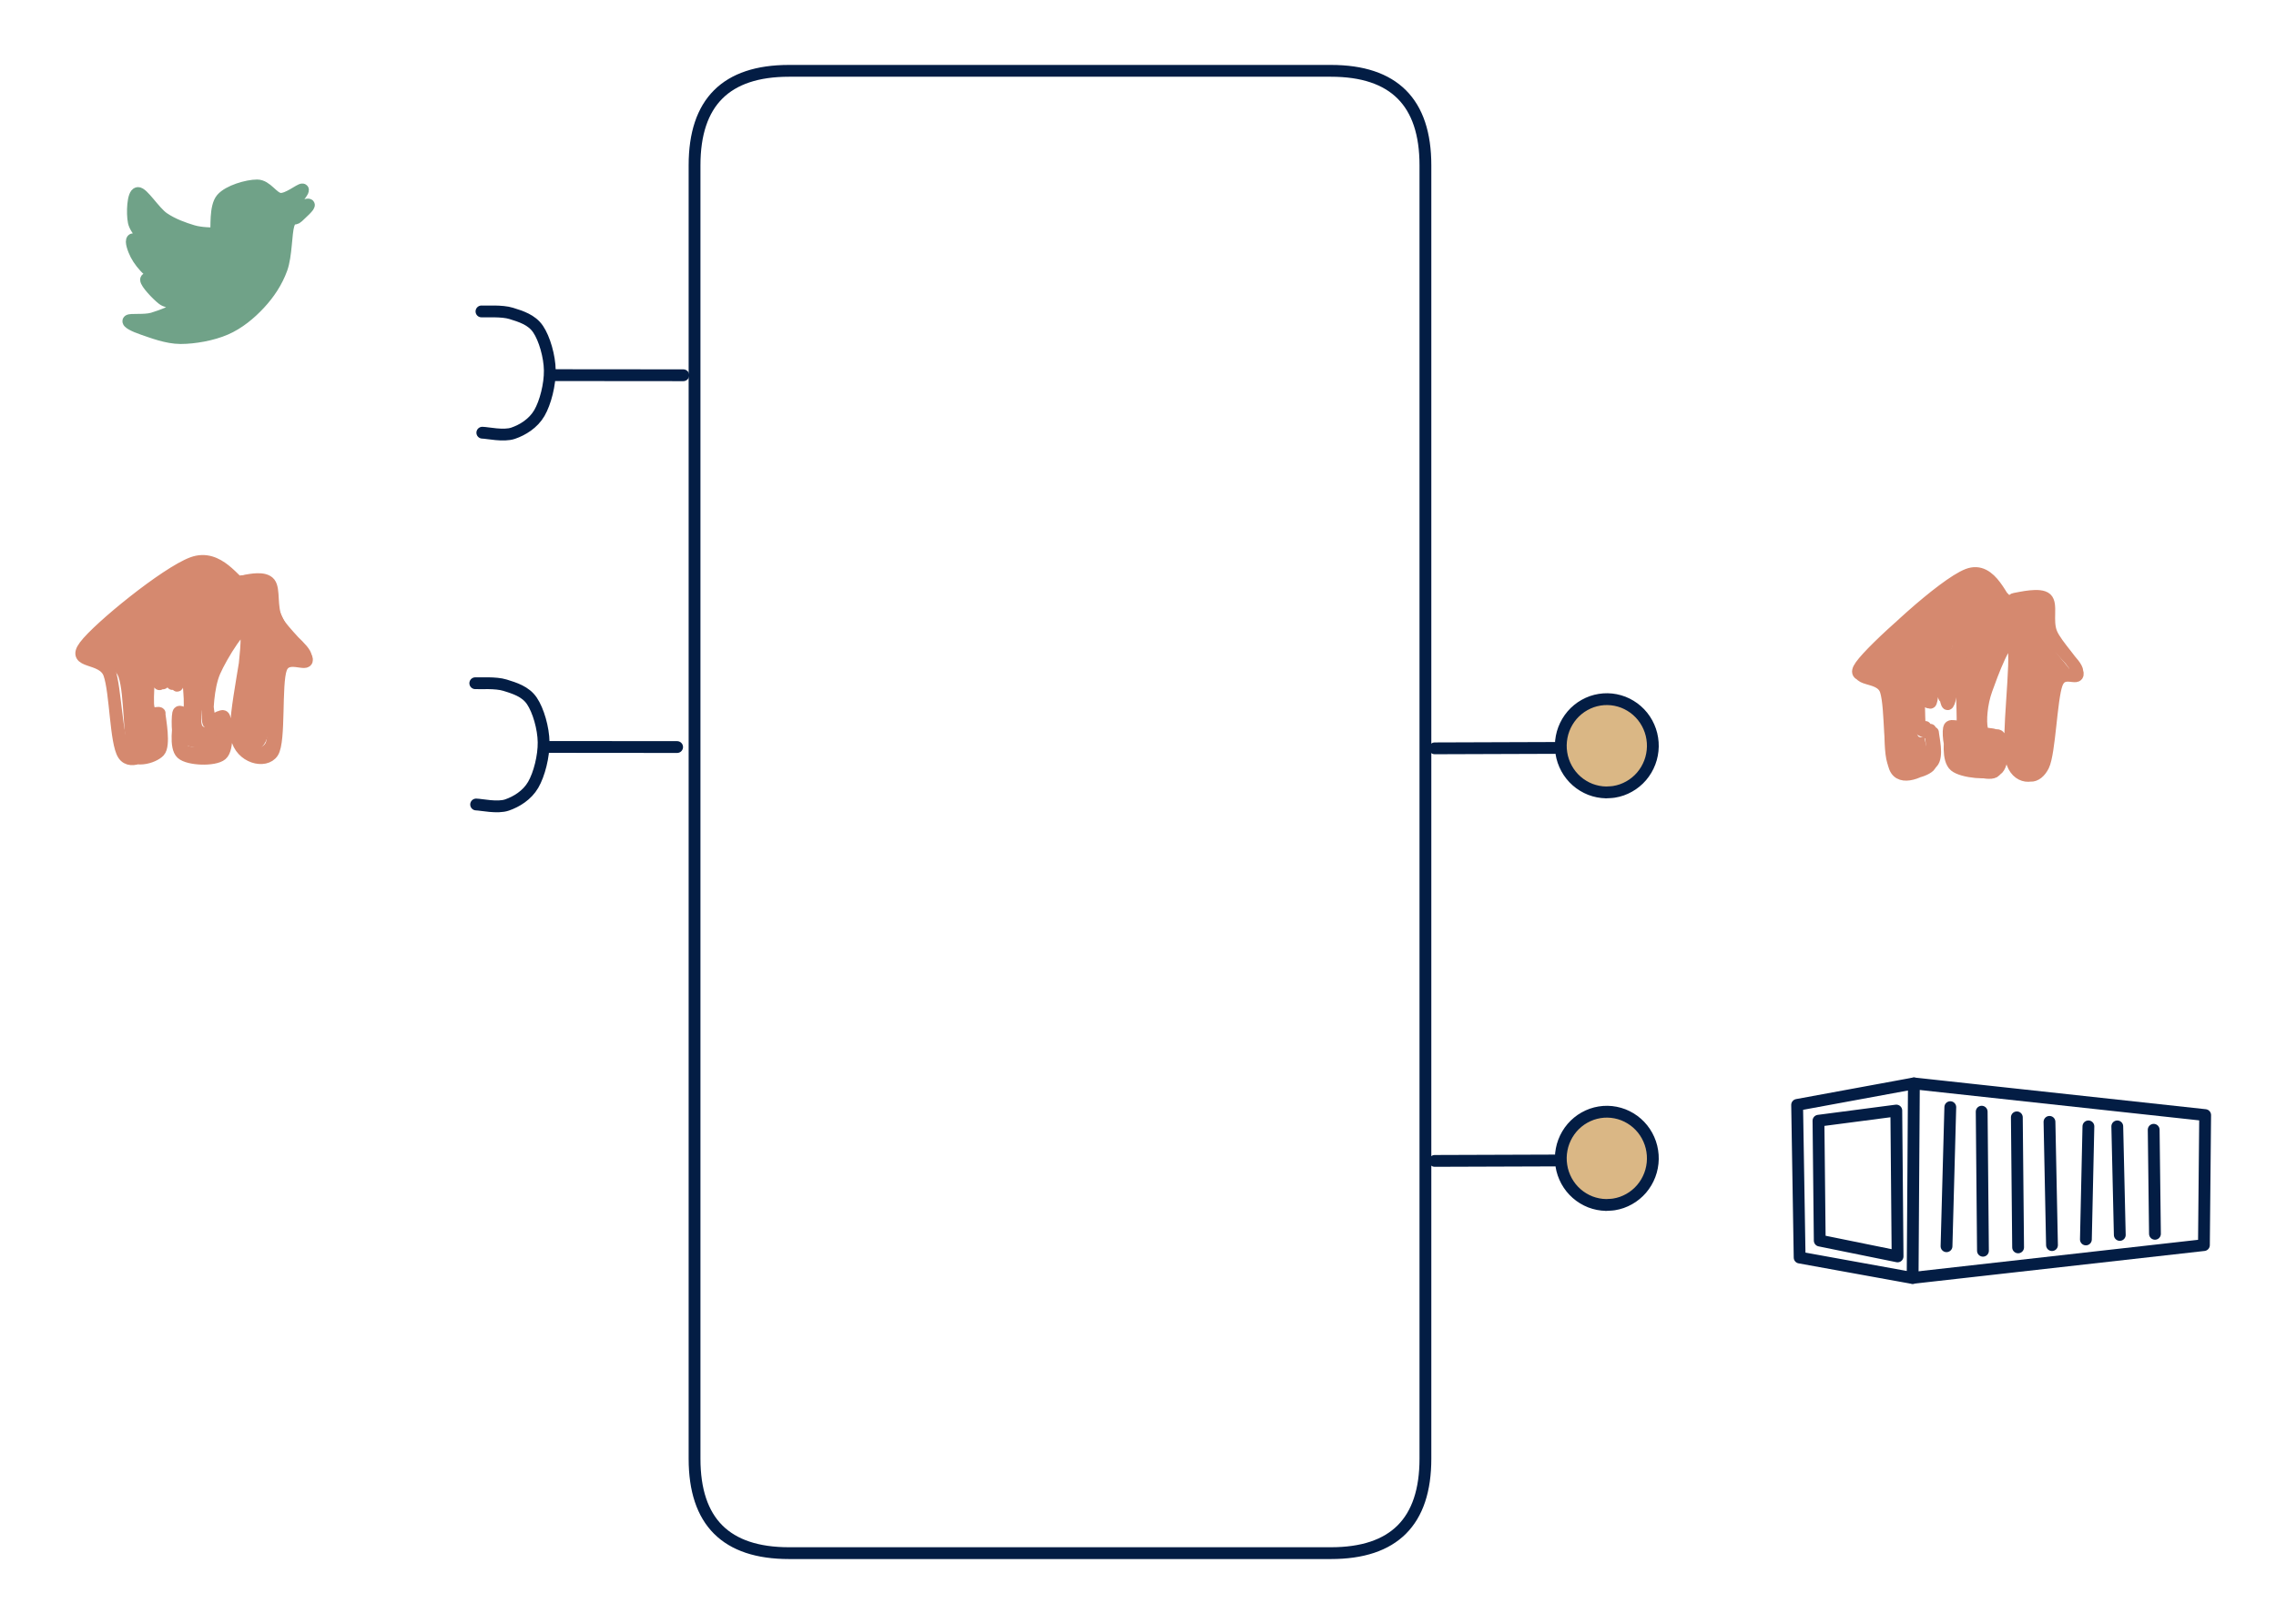
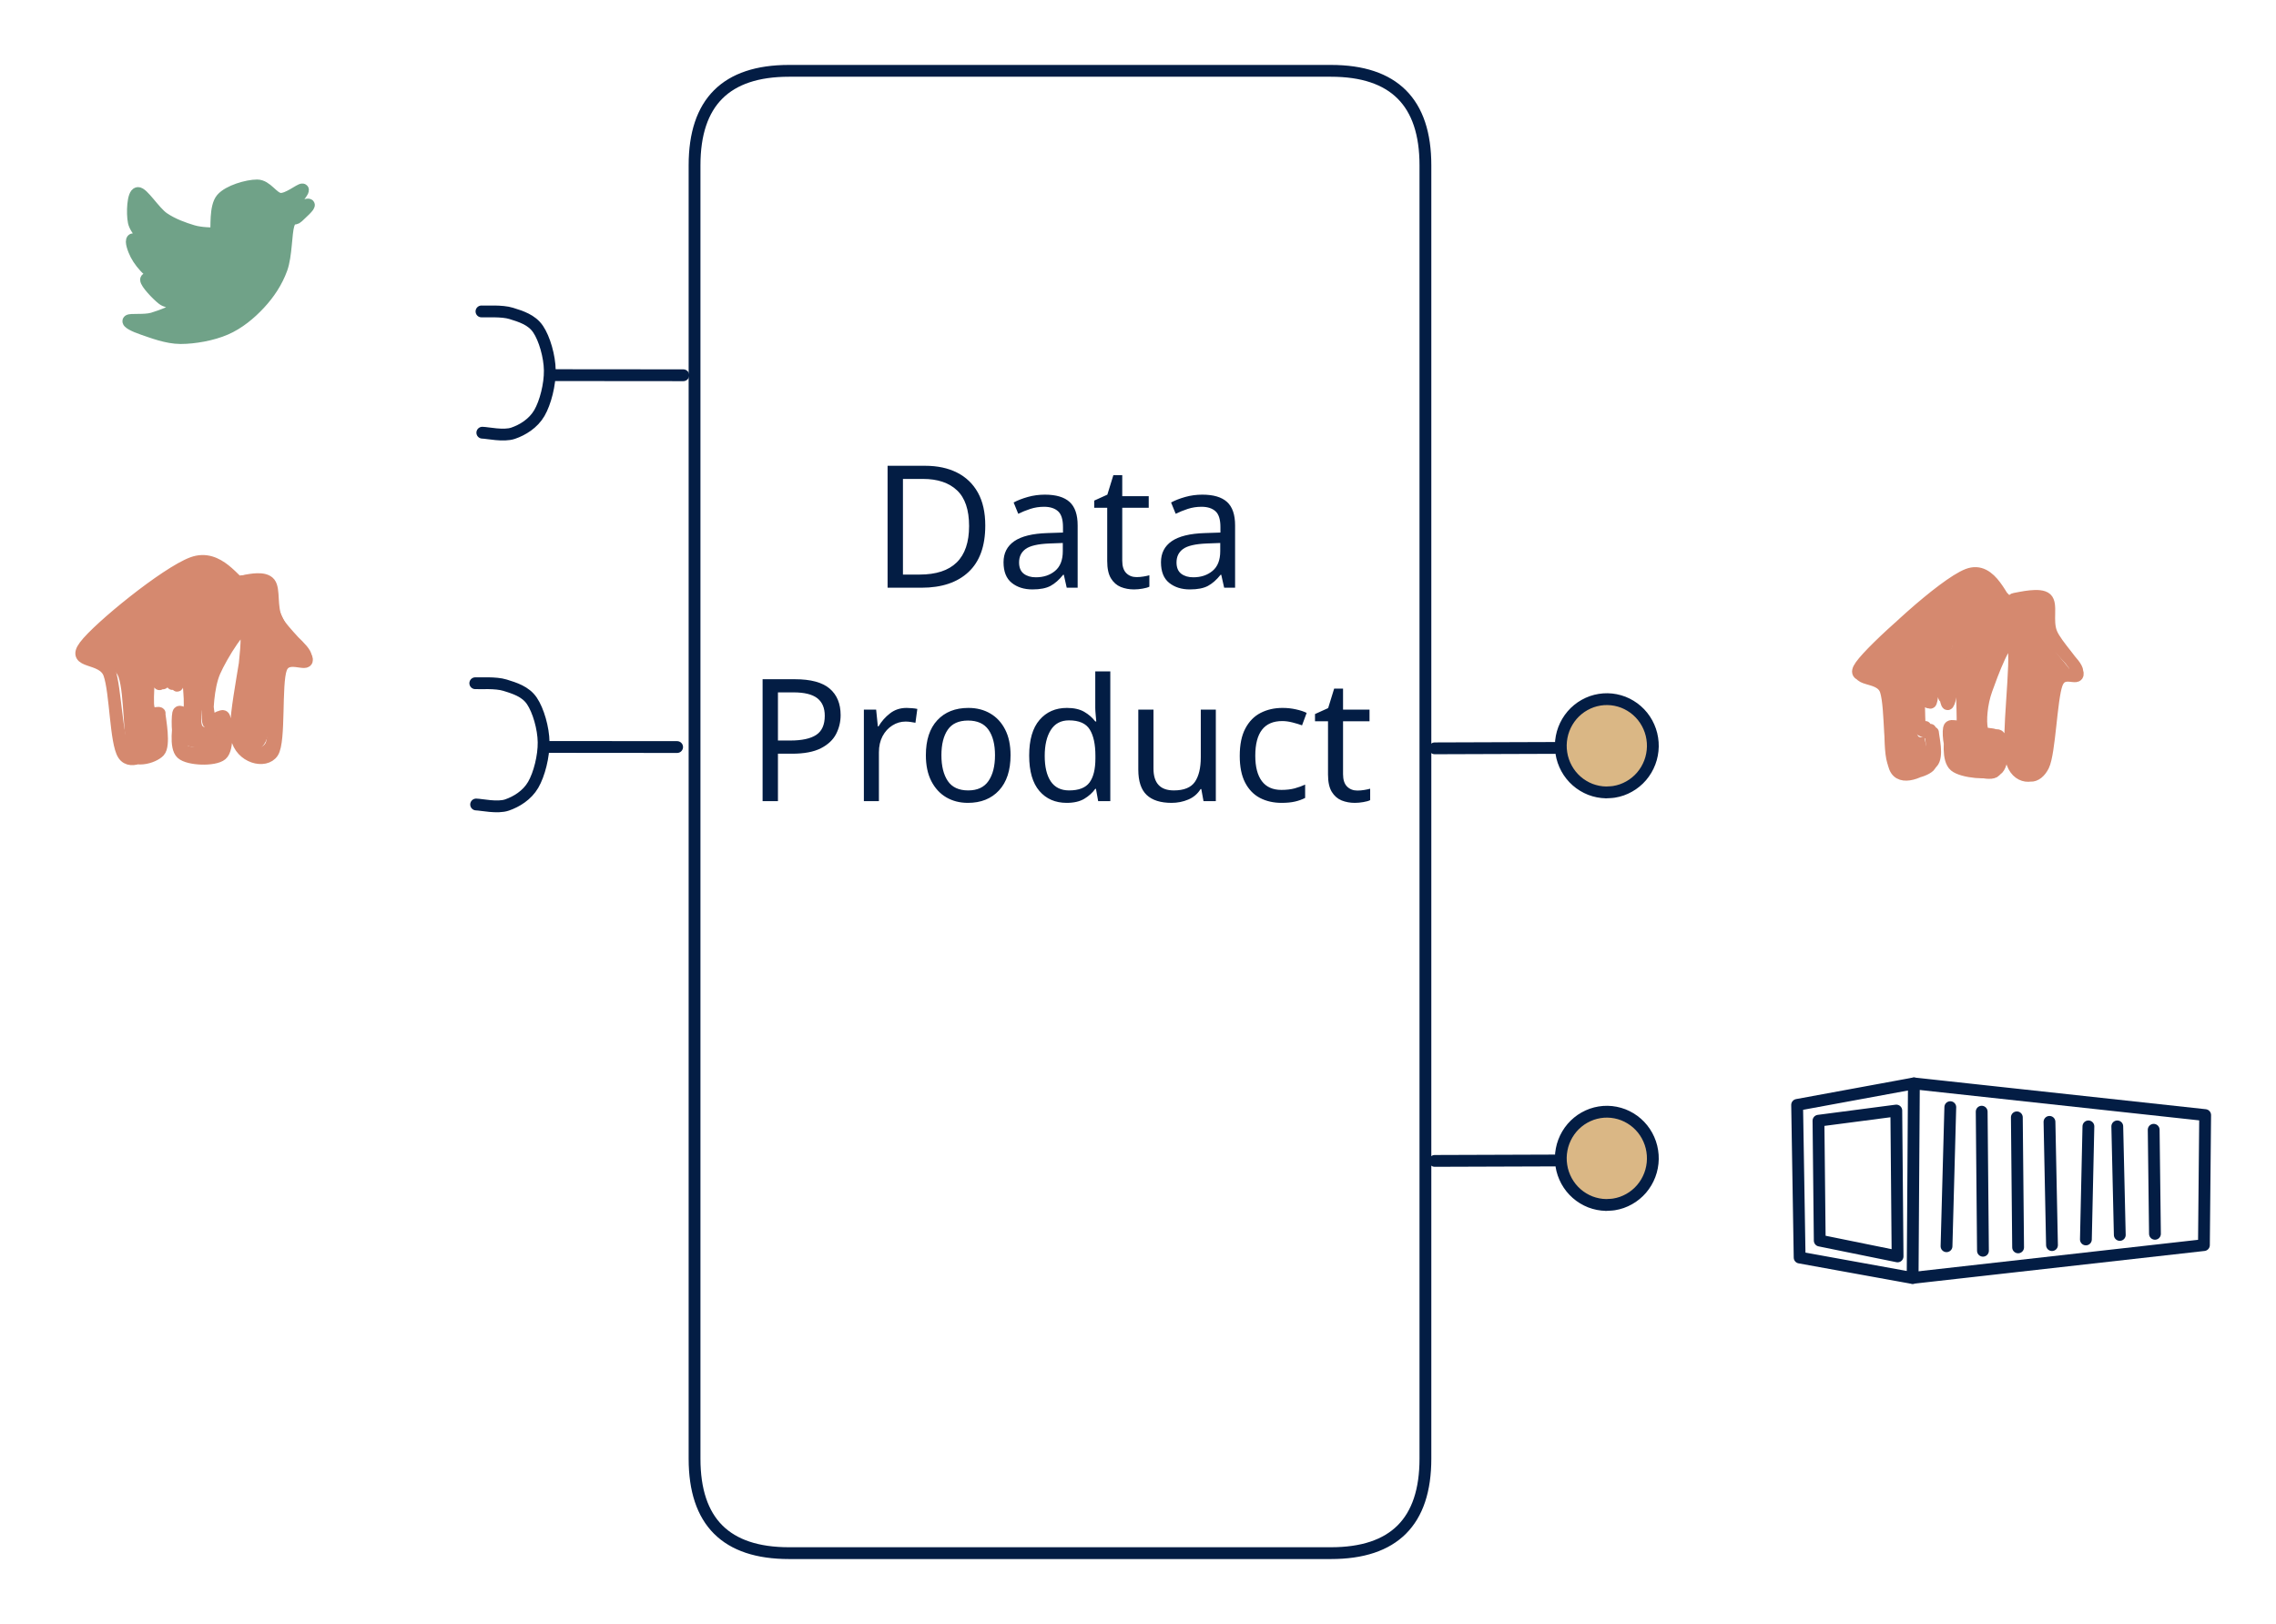
<svg xmlns="http://www.w3.org/2000/svg" version="1.1" viewBox="983.644 1851.33 771.088 550.24" width="771.088" height="550.24">
  <g stroke-linecap="round">
    <g transform="translate(1056.819 1930.487) rotate(0 0.8961443 9.527954)" fill-rule="evenodd">
      <path d="M0 0 C0.32 -1.97, -0.4 -9.07, 1.93 -11.8 C4.25 -14.52, 10.62 -16.33, 13.92 -16.33 C17.23 -16.33, 19.21 -12.02, 21.77 -11.8 C24.34 -11.57, 28.51 -15.15, 29.33 -14.97 C30.14 -14.8, 27.6 -11.95, 26.66 -10.74 C25.72 -9.53, 22.91 -7.86, 23.7 -7.71 C24.49 -7.56, 30.74 -10.18, 31.4 -9.83 C32.07 -9.48, 28.84 -6.73, 27.7 -5.6 C26.56 -4.46, 25.5 -5.95, 24.59 -3.02 C23.68 -0.1, 23.85 7.49, 22.22 11.95 C20.59 16.41, 17.97 20.34, 14.81 23.74 C11.65 27.15, 7.73 30.42, 3.26 32.36 C-1.21 34.31, -7.33 35.39, -12 35.39 C-16.66 35.39, -21.8 33.35, -24.74 32.36 C-27.67 31.38, -30.17 30.1, -29.63 29.49 C-29.08 28.89, -24.39 29.57, -21.48 28.74 C-18.57 27.9, -12.71 25.58, -12.15 24.5 C-11.58 23.42, -16.15 23.72, -18.07 22.23 C-20 20.74, -23.75 16.76, -23.7 15.58 C-23.65 14.39, -17.9 15.65, -17.78 15.12 C-17.65 14.59, -21.4 13.74, -22.96 12.4 C-24.51 11.07, -26.22 8.85, -27.11 7.11 C-28 5.37, -29.01 2.5, -28.29 1.97 C-27.58 1.44, -22.89 4.92, -22.81 3.93 C-22.74 2.95, -27.23 -0.98, -27.85 -3.93 C-28.46 -6.88, -28.19 -13.54, -26.51 -13.76 C-24.84 -13.99, -20.89 -7.44, -17.78 -5.29 C-14.66 -3.15, -10.81 -1.79, -7.85 -0.91 C-4.89 -0.03, -1.31 -0.15, 0 0" stroke="none" stroke-width="0" fill="#70a288" fill-rule="evenodd" />
      <path d="M0 0 C0.32 -1.97, -0.4 -9.07, 1.93 -11.8 C4.25 -14.52, 10.62 -16.33, 13.92 -16.33 C17.23 -16.33, 19.21 -12.02, 21.77 -11.8 C24.34 -11.57, 28.51 -15.15, 29.33 -14.97 C30.14 -14.8, 27.6 -11.95, 26.66 -10.74 C25.72 -9.53, 22.91 -7.86, 23.7 -7.71 C24.49 -7.56, 30.74 -10.18, 31.4 -9.83 C32.07 -9.48, 28.84 -6.73, 27.7 -5.6 C26.56 -4.46, 25.5 -5.95, 24.59 -3.02 C23.68 -0.1, 23.85 7.49, 22.22 11.95 C20.59 16.41, 17.97 20.34, 14.81 23.74 C11.65 27.15, 7.73 30.42, 3.26 32.36 C-1.21 34.31, -7.33 35.39, -12 35.39 C-16.66 35.39, -21.8 33.35, -24.74 32.36 C-27.67 31.38, -30.17 30.1, -29.63 29.49 C-29.08 28.89, -24.39 29.57, -21.48 28.74 C-18.57 27.9, -12.71 25.58, -12.15 24.5 C-11.58 23.42, -16.15 23.72, -18.07 22.23 C-20 20.74, -23.75 16.76, -23.7 15.58 C-23.65 14.39, -17.9 15.65, -17.78 15.12 C-17.65 14.59, -21.4 13.74, -22.96 12.4 C-24.51 11.07, -26.22 8.85, -27.11 7.11 C-28 5.37, -29.01 2.5, -28.29 1.97 C-27.58 1.44, -22.89 4.92, -22.81 3.93 C-22.74 2.95, -27.23 -0.98, -27.85 -3.93 C-28.46 -6.88, -28.19 -13.54, -26.51 -13.76 C-24.84 -13.99, -20.89 -7.44, -17.78 -5.29 C-14.66 -3.15, -10.81 -1.79, -7.85 -0.91 C-4.89 -0.03, -1.31 -0.15, 0 0 M0 0 C0.32 -1.97, -0.4 -9.07, 1.93 -11.8 C4.25 -14.52, 10.62 -16.33, 13.92 -16.33 C17.23 -16.33, 19.21 -12.02, 21.77 -11.8 C24.34 -11.57, 28.51 -15.15, 29.33 -14.97 C30.14 -14.8, 27.6 -11.95, 26.66 -10.74 C25.72 -9.53, 22.91 -7.86, 23.7 -7.71 C24.49 -7.56, 30.74 -10.18, 31.4 -9.83 C32.07 -9.48, 28.84 -6.73, 27.7 -5.6 C26.56 -4.46, 25.5 -5.95, 24.59 -3.02 C23.68 -0.1, 23.85 7.49, 22.22 11.95 C20.59 16.41, 17.97 20.34, 14.81 23.74 C11.65 27.15, 7.73 30.42, 3.26 32.36 C-1.21 34.31, -7.33 35.39, -12 35.39 C-16.66 35.39, -21.8 33.35, -24.74 32.36 C-27.67 31.38, -30.17 30.1, -29.63 29.49 C-29.08 28.89, -24.39 29.57, -21.48 28.74 C-18.57 27.9, -12.71 25.58, -12.15 24.5 C-11.58 23.42, -16.15 23.72, -18.07 22.23 C-20 20.74, -23.75 16.76, -23.7 15.58 C-23.65 14.39, -17.9 15.65, -17.78 15.12 C-17.65 14.59, -21.4 13.74, -22.96 12.4 C-24.51 11.07, -26.22 8.85, -27.11 7.11 C-28 5.37, -29.01 2.5, -28.29 1.97 C-27.58 1.44, -22.89 4.92, -22.81 3.93 C-22.74 2.95, -27.23 -0.98, -27.85 -3.93 C-28.46 -6.88, -28.19 -13.54, -26.51 -13.76 C-24.84 -13.99, -20.89 -7.44, -17.78 -5.29 C-14.66 -3.15, -10.81 -1.79, -7.85 -0.91 C-4.89 -0.03, -1.31 -0.15, 0 0" stroke="#70a288" stroke-width="4" fill="none" />
    </g>
  </g>
  <g stroke-linecap="round">
    <g transform="translate(1036.944 2093.957) rotate(0 12.46106 -18.97157)" fill-rule="evenodd">
      <path d="M0.42 -1.96 C0.49 0.27, 0.44 10.43, -1.25 12.84 C-2.94 15.26, -7.74 16.89, -9.73 12.54 C-11.71 8.18, -11.09 -7.39, -13.15 -13.27 C-15.21 -19.15, -26.55 -16.15, -22.1 -22.73 C-17.64 -29.31, 4.93 -49.39, 13.58 -52.73 C22.24 -56.07, 27.03 -43.68, 29.82 -42.78 C32.6 -41.88, 29.32 -46.68, 30.29 -47.33 C31.25 -47.99, 33.68 -48.82, 35.61 -46.7 C37.54 -44.57, 39.73 -39.25, 41.87 -34.58 C44 -29.9, 48.3 -21.89, 48.42 -18.65 C48.54 -15.41, 44.64 -19.82, 42.6 -15.13 C40.57 -10.43, 38.92 5.53, 36.2 9.54 C33.48 13.54, 27.54 15.38, 26.29 8.93 C25.03 2.48, 30.09 -25.67, 28.68 -29.15 C27.28 -32.63, 20.15 -17.29, 17.88 -11.96 C15.61 -6.62, 14.42 0.38, 15.06 2.86 C15.71 5.35, 20.54 1.73, 21.73 2.94 C22.93 4.15, 24.27 8.97, 22.25 10.12 C20.23 11.26, 12.2 11.12, 9.61 9.82 C7.01 8.53, 6.8 4.19, 6.68 2.36 C6.57 0.54, 8.65 4.03, 8.92 -1.13 C9.18 -6.28, 8.79 -27.07, 8.28 -28.59 C7.77 -30.11, 6.26 -10.54, 5.85 -10.25 C5.44 -9.96, 6.84 -26.86, 5.82 -26.84 C4.8 -26.81, 1.38 -9.92, -0.26 -10.09 C-1.9 -10.25, -3.59 -28.88, -4.02 -27.81 C-4.44 -26.74, -3.73 -8.6, -2.82 -3.67 C-1.91 1.26, 1.33 1.24, 1.43 1.76" stroke="none" stroke-width="0" fill="#d5896f" fill-rule="evenodd" />
      <path d="M0.73 -0.81 C0.94 1.22, 2.62 9.9, 0.65 11.99 C-1.32 14.08, -8.27 16.27, -11.07 11.73 C-13.87 7.19, -14.12 -9.37, -16.15 -15.27 C-18.19 -21.18, -27.83 -17.69, -23.3 -23.7 C-18.77 -29.71, 2.37 -48.17, 11.01 -51.33 C19.65 -54.5, 25.74 -43.62, 28.54 -42.67 C31.34 -41.71, 26.45 -45.35, 27.81 -45.59 C29.17 -45.83, 34.67 -46.32, 36.69 -44.1 C38.71 -41.89, 37.65 -36.32, 39.93 -32.3 C42.21 -28.29, 50.32 -22.7, 50.38 -20.01 C50.45 -17.32, 42.32 -21.17, 40.33 -16.16 C38.34 -11.15, 40.52 6.07, 38.44 10.05 C36.36 14.03, 29.28 14.23, 27.85 7.74 C26.43 1.25, 31.51 -25.39, 29.9 -28.87 C28.3 -32.34, 20.21 -18.07, 18.2 -13.11 C16.19 -8.15, 17.09 -1.35, 17.84 0.91 C18.6 3.18, 22.08 -1.55, 22.74 0.48 C23.4 2.5, 24.2 11.04, 21.79 13.07 C19.37 15.11, 10.61 14.82, 8.24 12.69 C5.87 10.56, 7.12 3.03, 7.57 0.29 C8.03 -2.45, 10.84 0.75, 10.98 -3.76 C11.13 -8.27, 9.16 -25.66, 8.45 -26.75 C7.74 -27.83, 7.58 -10.25, 6.74 -10.27 C5.9 -10.28, 4.43 -26.75, 3.42 -26.84 C2.41 -26.92, 1.62 -10.47, 0.68 -10.78 C-0.26 -11.09, -1.39 -30.03, -2.22 -28.71 C-3.04 -27.38, -4.71 -7.74, -4.26 -2.83 C-3.82 2.08, -0.13 0.09, 0.45 0.74 M-0.34 1.38 C-0.24 3.1, 1.54 8.35, -0.33 10.3 C-2.19 12.24, -8.86 17.13, -11.52 13.04 C-14.18 8.94, -14.13 -8.15, -16.31 -14.28 C-18.49 -20.42, -29.3 -17.52, -24.61 -23.79 C-19.92 -30.06, 2.83 -48.56, 11.85 -51.91 C20.86 -55.25, 26.46 -44.86, 29.48 -43.87 C32.5 -42.87, 28.54 -45.73, 29.97 -45.93 C31.4 -46.13, 36.3 -47.28, 38.06 -45.07 C39.81 -42.86, 38.4 -36.97, 40.5 -32.66 C42.61 -28.35, 50.45 -21.97, 50.7 -19.21 C50.94 -16.45, 43.88 -21.35, 41.95 -16.1 C40.02 -10.85, 41.64 8.41, 39.12 12.3 C36.6 16.18, 28.24 14.16, 26.84 7.21 C25.44 0.25, 31.95 -25.73, 30.71 -29.44 C29.47 -33.14, 21.66 -20.22, 19.41 -15.01 C17.15 -9.81, 16.81 -0.81, 17.16 1.77 C17.51 4.35, 20.93 -0.93, 21.5 0.49 C22.06 1.9, 22.61 8.4, 20.53 10.24 C18.45 12.08, 11.24 13.38, 8.99 11.52 C6.75 9.66, 6.62 1.33, 7.06 -0.93 C7.51 -3.18, 11.46 2.37, 11.64 -2.02 C11.82 -6.41, 9.23 -25.77, 8.14 -27.25 C7.04 -28.72, 5.61 -11.05, 5.08 -10.87 C4.55 -10.69, 5.48 -26.13, 4.94 -26.16 C4.41 -26.2, 2.88 -10.53, 1.89 -11.09 C0.91 -11.66, -0.13 -30.74, -0.96 -29.56 C-1.79 -28.39, -3.4 -8.81, -3.11 -4.04 C-2.82 0.72, 0.19 -1.69, 0.79 -0.97" stroke="#d5896f" stroke-width="4" fill="none" />
    </g>
  </g>
  <g stroke-linecap="round" transform="translate(1218.951 1875.33) rotate(0 123.8051 251.1225)">
    <path d="M32 0 C86.27 0, 140.54 0, 215.61 0 M32 0 C73.04 0, 114.09 0, 215.61 0 M215.61 0 C236.94 0, 247.61 10.67, 247.61 32 M215.61 0 C236.94 0, 247.61 10.67, 247.61 32 M247.61 32 C247.61 194.76, 247.61 357.51, 247.61 470.24 M247.61 32 C247.61 198.61, 247.61 365.23, 247.61 470.24 M247.61 470.24 C247.61 491.58, 236.94 502.24, 215.61 502.24 M247.61 470.24 C247.61 491.58, 236.94 502.24, 215.61 502.24 M215.61 502.24 C149.99 502.24, 84.38 502.24, 32 502.24 M215.61 502.24 C172.64 502.24, 129.67 502.24, 32 502.24 M32 502.24 C10.67 502.24, 0 491.58, 0 470.24 M32 502.24 C10.67 502.24, 0 491.58, 0 470.24 M0 470.24 C0 298.62, 0 126.99, 0 32 M0 470.24 C0 335.72, 0 201.19, 0 32 M0 32 C0 10.67, 10.67 0, 32 0 M0 32 C0 10.67, 10.67 0, 32 0" stroke="#031d44" stroke-width="4" fill="none" />
  </g>
  <g stroke-linecap="round">
    <g transform="translate(1138.211 1966.15) rotate(269.5993 20.20242 11.50673)">
      <path d="M0 0 C-0.04 1.74, -1.34 7.21, -0.25 10.44 C0.83 13.66, 2.98 17.27, 6.52 19.37 C10.05 21.46, 16.21 23.05, 20.95 23.01 C25.69 22.98, 31.74 21.29, 34.97 19.13 C38.2 16.98, 39.33 13.27, 40.35 10.08 C41.37 6.89, 40.97 1.68, 41.09 0 M0 0 C-0.04 1.74, -1.34 7.21, -0.25 10.44 C0.83 13.66, 2.98 17.27, 6.52 19.37 C10.05 21.46, 16.21 23.05, 20.95 23.01 C25.69 22.98, 31.74 21.29, 34.97 19.13 C38.2 16.98, 39.33 13.27, 40.35 10.08 C41.37 6.89, 40.97 1.68, 41.09 0" stroke="#031d44" stroke-width="4" fill="none" />
    </g>
  </g>
  <g stroke-linecap="round">
    <g transform="translate(1193.117 1956.258) rotate(269.5993 -0.1761756 22.19813)">
      <path d="M0 0 C-0.06 7.4, -0.29 37, -0.35 44.4 M0 0 C-0.06 7.4, -0.29 37, -0.35 44.4" stroke="#031d44" stroke-width="4" fill="none" />
    </g>
  </g>
  <g stroke-linecap="round">
    <g transform="translate(1136.115 2092.122) rotate(269.5993 20.20242 11.50673)">
      <path d="M0 0 C-0.04 1.74, -1.34 7.21, -0.25 10.44 C0.83 13.66, 2.98 17.27, 6.52 19.37 C10.05 21.46, 16.21 23.05, 20.95 23.01 C25.69 22.98, 31.74 21.29, 34.97 19.13 C38.2 16.98, 39.33 13.27, 40.35 10.08 C41.37 6.89, 40.97 1.68, 41.09 0 M0 0 C-0.04 1.74, -1.34 7.21, -0.25 10.44 C0.83 13.66, 2.98 17.27, 6.52 19.37 C10.05 21.46, 16.21 23.05, 20.95 23.01 C25.69 22.98, 31.74 21.29, 34.97 19.13 C38.2 16.98, 39.33 13.27, 40.35 10.08 C41.37 6.89, 40.97 1.68, 41.09 0" stroke="#031d44" stroke-width="4" fill="none" />
    </g>
  </g>
  <g stroke-linecap="round">
    <g transform="translate(1191.021 2082.23) rotate(269.5993 -0.1761756 22.19813)">
      <path d="M0 0 C-0.06 7.4, -0.29 37, -0.35 44.4 M0 0 C-0.06 7.4, -0.29 37, -0.35 44.4" stroke="#031d44" stroke-width="4" fill="none" />
    </g>
  </g>
  <g stroke-linecap="round">
    <g transform="translate(1489.629 2084.501) rotate(90.96151 0.4103828 20.31395)">
      <path d="M0 0 C0.14 6.77, 0.68 33.86, 0.82 40.63 M0 0 C0.14 6.77, 0.68 33.86, 0.82 40.63" stroke="#031d44" stroke-width="4" fill="none" />
    </g>
  </g>
  <g stroke-linecap="round" transform="translate(1512.219 2088.422) rotate(90.96151 15.79974 15.59455)">
    <path d="M31.6 15.59 C31.6 16.5, 31.52 17.41, 31.36 18.3 C31.2 19.19, 30.96 20.08, 30.65 20.93 C30.33 21.78, 29.94 22.61, 29.48 23.39 C29.03 24.17, 28.49 24.93, 27.9 25.62 C27.32 26.31, 26.66 26.96, 25.96 27.54 C25.26 28.12, 24.49 28.65, 23.7 29.1 C22.91 29.55, 22.06 29.94, 21.2 30.25 C20.34 30.56, 19.44 30.8, 18.54 30.95 C17.64 31.11, 16.71 31.19, 15.8 31.19 C14.89 31.19, 13.96 31.11, 13.06 30.95 C12.16 30.8, 11.26 30.56, 10.4 30.25 C9.54 29.94, 8.69 29.55, 7.9 29.1 C7.11 28.65, 6.34 28.12, 5.64 27.54 C4.94 26.96, 4.28 26.31, 3.7 25.62 C3.11 24.93, 2.57 24.17, 2.12 23.39 C1.66 22.61, 1.27 21.78, 0.95 20.93 C0.64 20.08, 0.4 19.19, 0.24 18.3 C0.08 17.41, 0 16.5, 0 15.59 C0 14.69, 0.08 13.78, 0.24 12.89 C0.4 12, 0.64 11.11, 0.95 10.26 C1.27 9.41, 1.66 8.58, 2.12 7.8 C2.57 7.02, 3.11 6.26, 3.7 5.57 C4.28 4.88, 4.94 4.23, 5.64 3.65 C6.34 3.07, 7.11 2.54, 7.9 2.09 C8.69 1.64, 9.54 1.25, 10.4 0.94 C11.26 0.63, 12.16 0.39, 13.06 0.24 C13.96 0.08, 14.89 0, 15.8 0 C16.71 0, 17.64 0.08, 18.54 0.24 C19.44 0.39, 20.34 0.63, 21.2 0.94 C22.06 1.25, 22.91 1.64, 23.7 2.09 C24.49 2.54, 25.26 3.07, 25.96 3.65 C26.66 4.23, 27.32 4.88, 27.9 5.57 C28.49 6.26, 29.03 7.02, 29.48 7.8 C29.94 8.58, 30.33 9.41, 30.65 10.26 C30.96 11.11, 31.2 12, 31.36 12.89 C31.52 13.78, 31.56 15.14, 31.6 15.59 C31.64 16.05, 31.64 15.14, 31.6 15.59" stroke="none" stroke-width="0" fill="#dab785" />
    <path d="M31.6 15.59 C31.6 16.5, 31.52 17.41, 31.36 18.3 C31.2 19.19, 30.96 20.08, 30.65 20.93 C30.33 21.78, 29.94 22.61, 29.48 23.39 C29.03 24.17, 28.49 24.93, 27.9 25.62 C27.32 26.31, 26.66 26.96, 25.96 27.54 C25.26 28.12, 24.49 28.65, 23.7 29.1 C22.91 29.55, 22.06 29.94, 21.2 30.25 C20.34 30.56, 19.44 30.8, 18.54 30.95 C17.64 31.11, 16.71 31.19, 15.8 31.19 C14.89 31.19, 13.96 31.11, 13.06 30.95 C12.16 30.8, 11.26 30.56, 10.4 30.25 C9.54 29.94, 8.69 29.55, 7.9 29.1 C7.11 28.65, 6.34 28.12, 5.64 27.54 C4.94 26.96, 4.28 26.31, 3.7 25.62 C3.11 24.93, 2.57 24.17, 2.12 23.39 C1.66 22.61, 1.27 21.78, 0.95 20.93 C0.64 20.08, 0.4 19.19, 0.24 18.3 C0.08 17.41, 0 16.5, 0 15.59 C0 14.69, 0.08 13.78, 0.24 12.89 C0.4 12, 0.64 11.11, 0.95 10.26 C1.27 9.41, 1.66 8.58, 2.12 7.8 C2.57 7.02, 3.11 6.26, 3.7 5.57 C4.28 4.88, 4.94 4.23, 5.64 3.65 C6.34 3.07, 7.11 2.54, 7.9 2.09 C8.69 1.64, 9.54 1.25, 10.4 0.94 C11.26 0.63, 12.16 0.39, 13.06 0.24 C13.96 0.08, 14.89 0, 15.8 0 C16.71 0, 17.64 0.08, 18.54 0.24 C19.44 0.39, 20.34 0.63, 21.2 0.94 C22.06 1.25, 22.91 1.64, 23.7 2.09 C24.49 2.54, 25.26 3.07, 25.96 3.65 C26.66 4.23, 27.32 4.88, 27.9 5.57 C28.49 6.26, 29.03 7.02, 29.48 7.8 C29.94 8.58, 30.33 9.41, 30.65 10.26 C30.96 11.11, 31.2 12, 31.36 12.89 C31.52 13.78, 31.56 15.14, 31.6 15.59 C31.64 16.05, 31.64 15.14, 31.6 15.59" stroke="#031d44" stroke-width="4" fill="none" />
  </g>
  <g stroke-linecap="round">
    <g transform="translate(1489.629 2224.287) rotate(90.96151 0.4103828 20.31395)">
      <path d="M0 0 C0.14 6.77, 0.68 33.86, 0.82 40.63 M0 0 C0.14 6.77, 0.68 33.86, 0.82 40.63" stroke="#031d44" stroke-width="4" fill="none" />
    </g>
  </g>
  <g stroke-linecap="round" transform="translate(1512.219 2228.207) rotate(90.96151 15.79974 15.59455)">
    <path d="M31.6 15.59 C31.6 16.5, 31.52 17.41, 31.36 18.3 C31.2 19.19, 30.96 20.08, 30.65 20.93 C30.33 21.78, 29.94 22.61, 29.48 23.39 C29.03 24.17, 28.49 24.93, 27.9 25.62 C27.32 26.31, 26.66 26.96, 25.96 27.54 C25.26 28.12, 24.49 28.65, 23.7 29.1 C22.91 29.55, 22.06 29.94, 21.2 30.25 C20.34 30.56, 19.44 30.8, 18.54 30.95 C17.64 31.11, 16.71 31.19, 15.8 31.19 C14.89 31.19, 13.96 31.11, 13.06 30.95 C12.16 30.8, 11.26 30.56, 10.4 30.25 C9.54 29.94, 8.69 29.55, 7.9 29.1 C7.11 28.65, 6.34 28.12, 5.64 27.54 C4.94 26.96, 4.28 26.31, 3.7 25.62 C3.11 24.93, 2.57 24.17, 2.12 23.39 C1.66 22.61, 1.27 21.78, 0.95 20.93 C0.64 20.08, 0.4 19.19, 0.24 18.3 C0.08 17.41, 0 16.5, 0 15.59 C0 14.69, 0.08 13.78, 0.24 12.89 C0.4 12, 0.64 11.11, 0.95 10.26 C1.27 9.41, 1.66 8.58, 2.12 7.8 C2.57 7.02, 3.11 6.26, 3.7 5.57 C4.28 4.88, 4.94 4.23, 5.64 3.65 C6.34 3.07, 7.11 2.54, 7.9 2.09 C8.69 1.64, 9.54 1.25, 10.4 0.94 C11.26 0.63, 12.16 0.39, 13.06 0.24 C13.96 0.08, 14.89 0, 15.8 0 C16.71 0, 17.64 0.08, 18.54 0.24 C19.44 0.39, 20.34 0.63, 21.2 0.94 C22.06 1.25, 22.91 1.64, 23.7 2.09 C24.49 2.54, 25.26 3.07, 25.96 3.65 C26.66 4.23, 27.32 4.88, 27.9 5.57 C28.49 6.26, 29.03 7.02, 29.48 7.8 C29.94 8.58, 30.33 9.41, 30.65 10.26 C30.96 11.11, 31.2 12, 31.36 12.89 C31.52 13.78, 31.56 15.14, 31.6 15.59 C31.64 16.05, 31.64 15.14, 31.6 15.59" stroke="none" stroke-width="0" fill="#dab785" />
    <path d="M31.6 15.59 C31.6 16.5, 31.52 17.41, 31.36 18.3 C31.2 19.19, 30.96 20.08, 30.65 20.93 C30.33 21.78, 29.94 22.61, 29.48 23.39 C29.03 24.17, 28.49 24.93, 27.9 25.62 C27.32 26.31, 26.66 26.96, 25.96 27.54 C25.26 28.12, 24.49 28.65, 23.7 29.1 C22.91 29.55, 22.06 29.94, 21.2 30.25 C20.34 30.56, 19.44 30.8, 18.54 30.95 C17.64 31.11, 16.71 31.19, 15.8 31.19 C14.89 31.19, 13.96 31.11, 13.06 30.95 C12.16 30.8, 11.26 30.56, 10.4 30.25 C9.54 29.94, 8.69 29.55, 7.9 29.1 C7.11 28.65, 6.34 28.12, 5.64 27.54 C4.94 26.96, 4.28 26.31, 3.7 25.62 C3.11 24.93, 2.57 24.17, 2.12 23.39 C1.66 22.61, 1.27 21.78, 0.95 20.93 C0.64 20.08, 0.4 19.19, 0.24 18.3 C0.08 17.41, 0 16.5, 0 15.59 C0 14.69, 0.08 13.78, 0.24 12.89 C0.4 12, 0.64 11.11, 0.95 10.26 C1.27 9.41, 1.66 8.58, 2.12 7.8 C2.57 7.02, 3.11 6.26, 3.7 5.57 C4.28 4.88, 4.94 4.23, 5.64 3.65 C6.34 3.07, 7.11 2.54, 7.9 2.09 C8.69 1.64, 9.54 1.25, 10.4 0.94 C11.26 0.63, 12.16 0.39, 13.06 0.24 C13.96 0.08, 14.89 0, 15.8 0 C16.71 0, 17.64 0.08, 18.54 0.24 C19.44 0.39, 20.34 0.63, 21.2 0.94 C22.06 1.25, 22.91 1.64, 23.7 2.09 C24.49 2.54, 25.26 3.07, 25.96 3.65 C26.66 4.23, 27.32 4.88, 27.9 5.57 C28.49 6.26, 29.03 7.02, 29.48 7.8 C29.94 8.58, 30.33 9.41, 30.65 10.26 C30.96 11.11, 31.2 12, 31.36 12.89 C31.52 13.78, 31.56 15.14, 31.6 15.59 C31.64 16.05, 31.64 15.14, 31.6 15.59" stroke="#031d44" stroke-width="4" fill="none" />
  </g>
  <g stroke-linecap="round">
    <g transform="translate(1637.439 2099.317) rotate(0 12.90202 -19.46254)" fill-rule="evenodd">
      <path d="M-1.69 2.17 C-1.73 3.97, 1.32 11.66, -0.23 12.94 C-1.78 14.23, -8.76 14.83, -10.97 9.88 C-13.19 4.94, -11.45 -11.63, -13.52 -16.74 C-15.59 -21.85, -27.44 -15.11, -23.4 -20.77 C-19.35 -26.42, 2.31 -46.79, 10.75 -50.67 C19.19 -54.56, 24.28 -45.03, 27.24 -44.09 C30.2 -43.15, 26.38 -45.01, 28.51 -45.03 C30.64 -45.04, 38.2 -46.32, 40.03 -44.17 C41.86 -42.01, 38.11 -36.21, 39.48 -32.11 C40.84 -28, 47.7 -22.04, 48.21 -19.55 C48.72 -17.06, 44.04 -22.58, 42.51 -17.16 C40.98 -11.75, 41.73 8.76, 39.01 12.92 C36.3 17.09, 28.17 14.66, 26.2 7.81 C24.23 0.97, 28.2 -24.13, 27.18 -28.14 C26.17 -32.14, 21.91 -20.91, 20.09 -16.21 C18.28 -11.51, 15.75 -2.92, 16.29 0.05 C16.84 3.02, 22.21 -0.42, 23.35 1.59 C24.5 3.6, 25.81 10.24, 23.15 12.11 C20.5 13.99, 9.82 15.08, 7.42 12.82 C5.03 10.55, 8.5 0.97, 8.79 -1.47 C9.09 -3.91, 9.35 2.77, 9.2 -1.82 C9.06 -6.41, 8.67 -27.2, 7.93 -28.99 C7.19 -30.79, 5.45 -12.58, 4.79 -12.57 C4.12 -12.57, 4.24 -29.1, 3.94 -28.95 C3.64 -28.8, 3.97 -12.05, 3 -11.67 C2.02 -11.29, -0.66 -28.3, -1.92 -26.67 C-3.18 -25.03, -4.56 -6.56, -4.57 -1.84 C-4.58 2.88, -2.9 1.7, -1.98 1.65" stroke="none" stroke-width="0" fill="#d5896f" fill-rule="evenodd" />
      <path d="M1.09 0.21 C1.17 1.8, 2.87 8.38, 0.78 10.48 C-1.31 12.59, -8.82 16.9, -11.44 12.84 C-14.05 8.78, -13.04 -7.93, -14.89 -13.88 C-16.73 -19.83, -27.12 -16.27, -22.51 -22.84 C-17.89 -29.41, 4.49 -50.07, 12.81 -53.31 C21.13 -56.54, 24.65 -43.63, 27.41 -42.25 C30.18 -40.87, 27.7 -44.73, 29.41 -45.05 C31.11 -45.37, 35.79 -46.21, 37.63 -44.17 C39.46 -42.13, 38.35 -36.76, 40.42 -32.8 C42.48 -28.85, 49.9 -23.19, 50.01 -20.45 C50.12 -17.7, 43.06 -21.71, 41.07 -16.32 C39.07 -10.93, 40.27 7.61, 38.03 11.9 C35.8 16.2, 29.27 16.29, 27.63 9.46 C25.99 2.62, 29.78 -25.03, 28.19 -29.12 C26.6 -33.2, 20.15 -20.14, 18.08 -15.03 C16.02 -9.93, 14.87 -1.24, 15.8 1.52 C16.72 4.29, 22.48 -0.34, 23.62 1.55 C24.76 3.44, 25.16 11.19, 22.64 12.85 C20.11 14.52, 11.05 13.66, 8.48 11.54 C5.91 9.41, 6.75 2.45, 7.2 0.1 C7.65 -2.26, 10.75 2.14, 11.18 -2.59 C11.61 -7.32, 10.82 -26.78, 9.78 -28.3 C8.74 -29.82, 5.84 -11.65, 4.95 -11.7 C4.05 -11.75, 5.32 -28.88, 4.43 -28.59 C3.53 -28.3, 0.55 -10.25, -0.41 -9.98 C-1.36 -9.7, -0.62 -27.88, -1.3 -26.95 C-1.98 -26.02, -4.52 -8.94, -4.48 -4.4 C-4.44 0.13, -1.77 -0.45, -1.05 0.26 M0.2 -0.72 C0.1 0.93, 1.92 9.69, -0.13 11.66 C-2.17 13.62, -9.7 15.65, -12.07 11.07 C-14.45 6.49, -12.49 -10.23, -14.38 -15.82 C-16.27 -21.41, -27.62 -16.57, -23.4 -22.48 C-19.18 -28.39, 2.41 -47.8, 10.94 -51.26 C19.47 -54.72, 24.8 -44.26, 27.76 -43.23 C30.73 -42.2, 26.79 -44.78, 28.74 -45.1 C30.7 -45.42, 37.4 -47.11, 39.49 -45.17 C41.57 -43.22, 39.47 -37.63, 41.25 -33.42 C43.02 -29.2, 49.82 -22.73, 50.13 -19.88 C50.43 -17.03, 45.01 -21.56, 43.07 -16.34 C41.13 -11.12, 40.65 7.1, 38.5 11.46 C36.35 15.82, 31.9 16.7, 30.17 9.82 C28.43 2.94, 29.92 -25.8, 28.09 -29.82 C26.27 -33.83, 20.96 -19.1, 19.23 -14.29 C17.49 -9.48, 17.1 -3.69, 17.7 -0.96 C18.3 1.78, 22.16 -0.3, 22.84 2.12 C23.53 4.54, 24.08 12.29, 21.83 13.57 C19.58 14.84, 11.91 12.24, 9.36 9.77 C6.8 7.31, 6.06 1.06, 6.5 -1.22 C6.93 -3.5, 11.33 0.22, 11.94 -3.9 C12.55 -8.02, 11.15 -25.04, 10.16 -25.96 C9.17 -26.87, 7.22 -8.91, 6 -9.39 C4.78 -9.87, 3.78 -28.76, 2.82 -28.84 C1.86 -28.92, 1.25 -10.19, 0.24 -9.87 C-0.77 -9.54, -2.61 -28.06, -3.23 -26.88 C-3.84 -25.7, -3.73 -6.98, -3.44 -2.78 C-3.15 1.41, -2.32 -1.89, -1.5 -1.69" stroke="#d5896f" stroke-width="4" fill="none" />
    </g>
  </g>
  <g stroke-linecap="round">
    <g transform="translate(1599.725 2231.058) rotate(0 13.39865 21.26245)">
      <path d="M0 0 C0.13 12.44, 0.26 24.88, 0.43 40.61 M0 0 C0.13 11.98, 0.25 23.97, 0.43 40.61 M0.43 40.61 C7.81 42.11, 15.19 43.61, 26.8 45.97 M0.43 40.61 C10.04 42.56, 19.65 44.52, 26.8 45.97 M26.8 45.97 C26.66 30.3, 26.53 14.63, 26.37 -3.45 M26.8 45.97 C26.64 27.55, 26.48 9.14, 26.37 -3.45 M26.37 -3.45 C16.77 -2.19, 7.17 -0.94, 0 0 M26.37 -3.45 C17.38 -2.27, 8.38 -1.1, 0 0" stroke="#031d44" stroke-width="4" fill="none" />
    </g>
  </g>
  <g stroke-linecap="round">
    <g transform="translate(1592.494 2225.695) rotate(0 19.77896 25.68963)">
      <path d="M0 0 C0.27 16.58, 0.55 33.17, 0.85 51.72 M0 0 C0.18 10.84, 0.36 21.68, 0.85 51.72 M0.85 51.72 C12.7 53.87, 24.55 56.02, 39.13 58.66 M0.85 51.72 C14.68 54.23, 28.52 56.73, 39.13 58.66 M39.13 58.66 C39.23 44.13, 39.32 29.6, 39.56 -7.28 M39.13 58.66 C39.26 38.74, 39.39 18.83, 39.56 -7.28 M39.56 -7.28 C31.34 -5.77, 23.12 -4.25, 0 0 M39.56 -7.28 C24.51 -4.51, 9.45 -1.74, 0 0" stroke="#031d44" stroke-width="4" fill="none" />
    </g>
  </g>
  <g stroke-linecap="round">
    <g transform="translate(1632.052 2218.416) rotate(0 49.12839 32.94722)">
      <path d="M0 0 C33.72 3.67, 67.45 7.33, 98.68 10.73 M0 0 C35.36 3.84, 70.71 7.69, 98.68 10.73 M98.68 10.73 C98.57 22.52, 98.45 34.32, 98.26 54.78 M98.68 10.73 C98.52 27.86, 98.35 44.99, 98.26 54.78 M98.26 54.78 C60.76 59.01, 23.26 63.23, -0.43 65.89 M98.26 54.78 C70.71 57.89, 43.16 60.99, -0.43 65.89" stroke="#031d44" stroke-width="4" fill="none" />
    </g>
  </g>
  <g stroke-linecap="round">
    <g transform="translate(1644.387 2226.461) rotate(0 -0.6380311 23.56109)">
      <path d="M0 0 C-0.5 18.45, -1 36.9, -1.28 47.12 M0 0 C-0.44 16.29, -0.88 32.57, -1.28 47.12" stroke="#031d44" stroke-width="4" fill="none" />
    </g>
  </g>
  <g stroke-linecap="round">
    <g transform="translate(1655.021 2227.993) rotate(0 0.212677 23.56109)">
      <path d="M0 0 C0.15 16.92, 0.31 33.83, 0.43 47.12 M0 0 C0.15 17, 0.31 34, 0.43 47.12" stroke="#031d44" stroke-width="4" fill="none" />
    </g>
  </g>
  <g stroke-linecap="round">
    <g transform="translate(1666.931 2229.909) rotate(0 0.212677 22.02866)">
      <path d="M0 0 C0.11 11.17, 0.22 22.33, 0.43 44.06 M0 0 C0.12 12.07, 0.23 24.14, 0.43 44.06" stroke="#031d44" stroke-width="4" fill="none" />
    </g>
  </g>
  <g stroke-linecap="round">
    <g transform="translate(1677.99 2231.441) rotate(0 0.4253541 20.87934)">
      <path d="M0 0 C0.3 14.92, 0.61 29.85, 0.85 41.76 M0 0 C0.2 9.77, 0.4 19.54, 0.85 41.76" stroke="#031d44" stroke-width="4" fill="none" />
    </g>
  </g>
  <g stroke-linecap="round">
    <g transform="translate(1691.176 2232.974) rotate(0 -0.4253541 19.15536)">
      <path d="M0 0 C-0.24 10.72, -0.48 21.44, -0.85 38.31 M0 0 C-0.31 13.97, -0.62 27.93, -0.85 38.31" stroke="#031d44" stroke-width="4" fill="none" />
    </g>
  </g>
  <g stroke-linecap="round">
    <g transform="translate(1700.959 2232.974) rotate(0 0.4253541 18.38914)">
      <path d="M0 0 C0.26 11.38, 0.53 22.77, 0.85 36.78 M0 0 C0.31 13.29, 0.61 26.58, 0.85 36.78" stroke="#031d44" stroke-width="4" fill="none" />
    </g>
  </g>
  <g stroke-linecap="round">
    <g transform="translate(1713.295 2234.123) rotate(0 0.212677 17.62293)">
      <path d="M0 0 C0.11 9.44, 0.23 18.87, 0.43 35.25 M0 0 C0.17 13.71, 0.33 27.41, 0.43 35.25" stroke="#031d44" stroke-width="4" fill="none" />
    </g>
  </g>
+   <text x="1342.756" y="2050.460" font-family="Excalifont, Xiaolai, sans-serif, Segoe UI Emoji" font-size="57.854px" fill="#031d44" text-anchor="middle" style="white-space: pre;" direction="ltr" dominant-baseline="alphabetic">Data </text>
+   <text x="1342.756" y="2122.780" font-family="Excalifont, Xiaolai, sans-serif, Segoe UI Emoji" font-size="57.854px" fill="#031d44" text-anchor="middle" style="white-space: pre;" direction="ltr" dominant-baseline="alphabetic">Product</text>
</svg>
